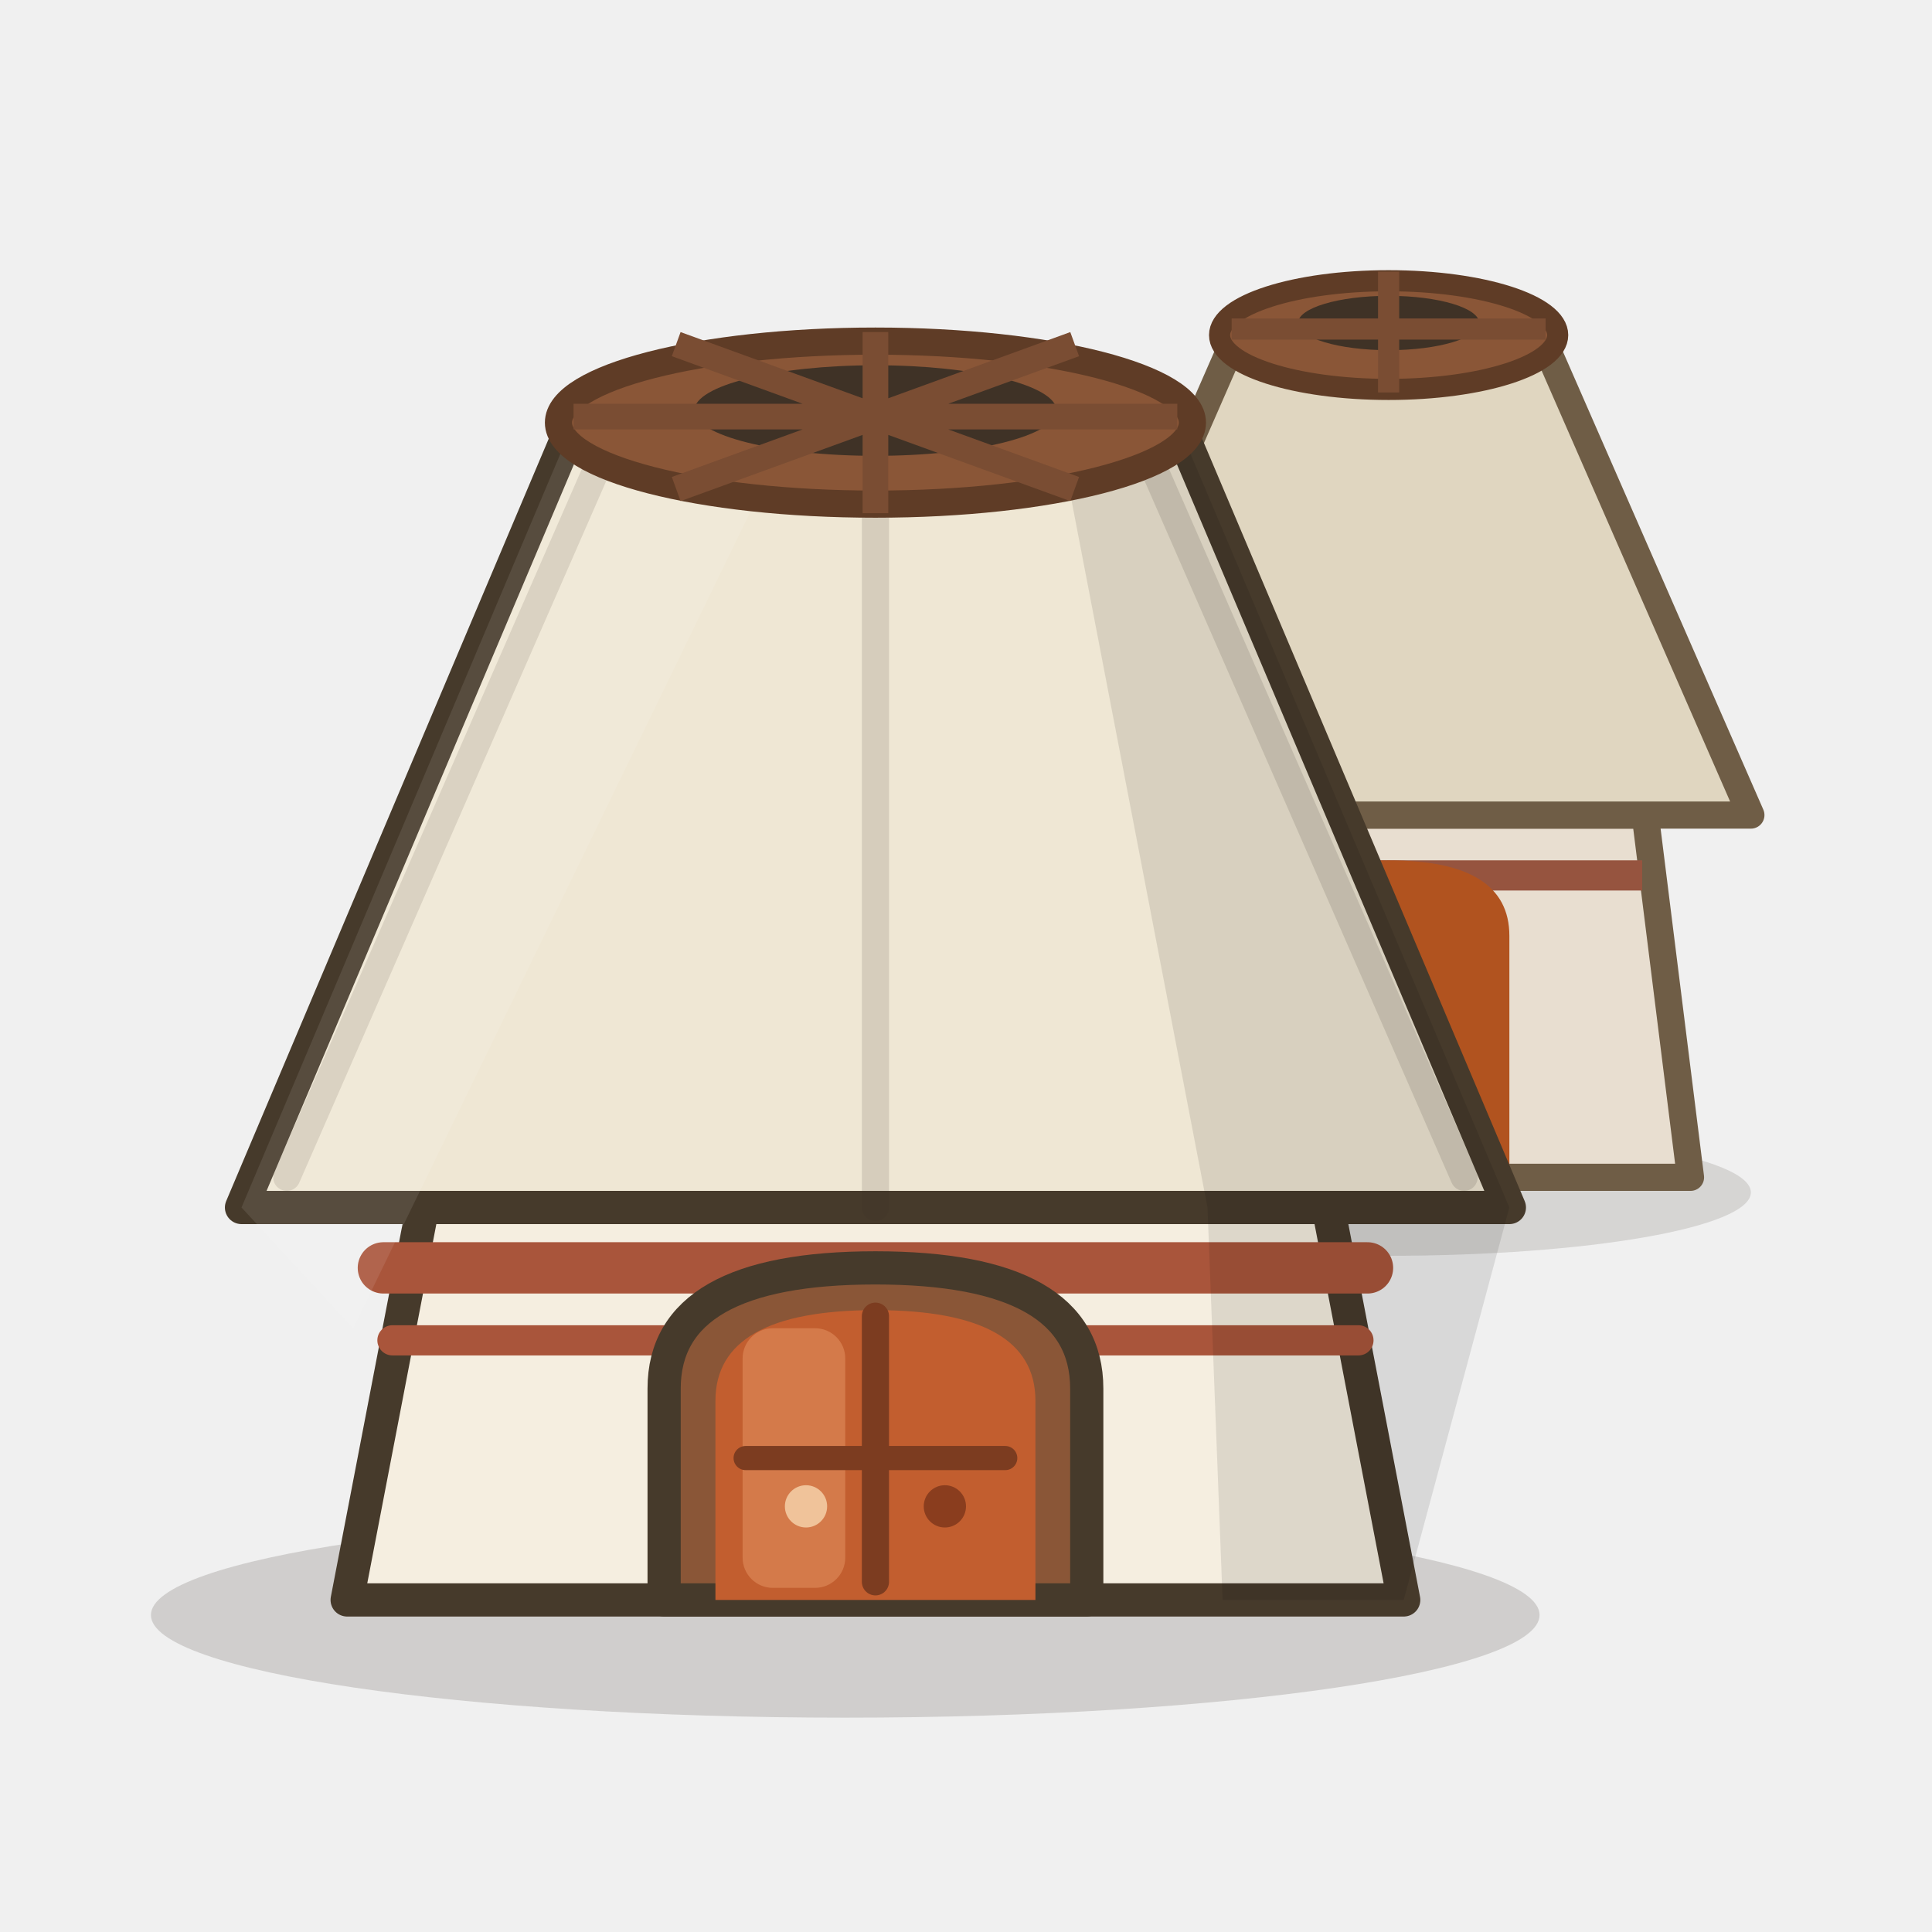
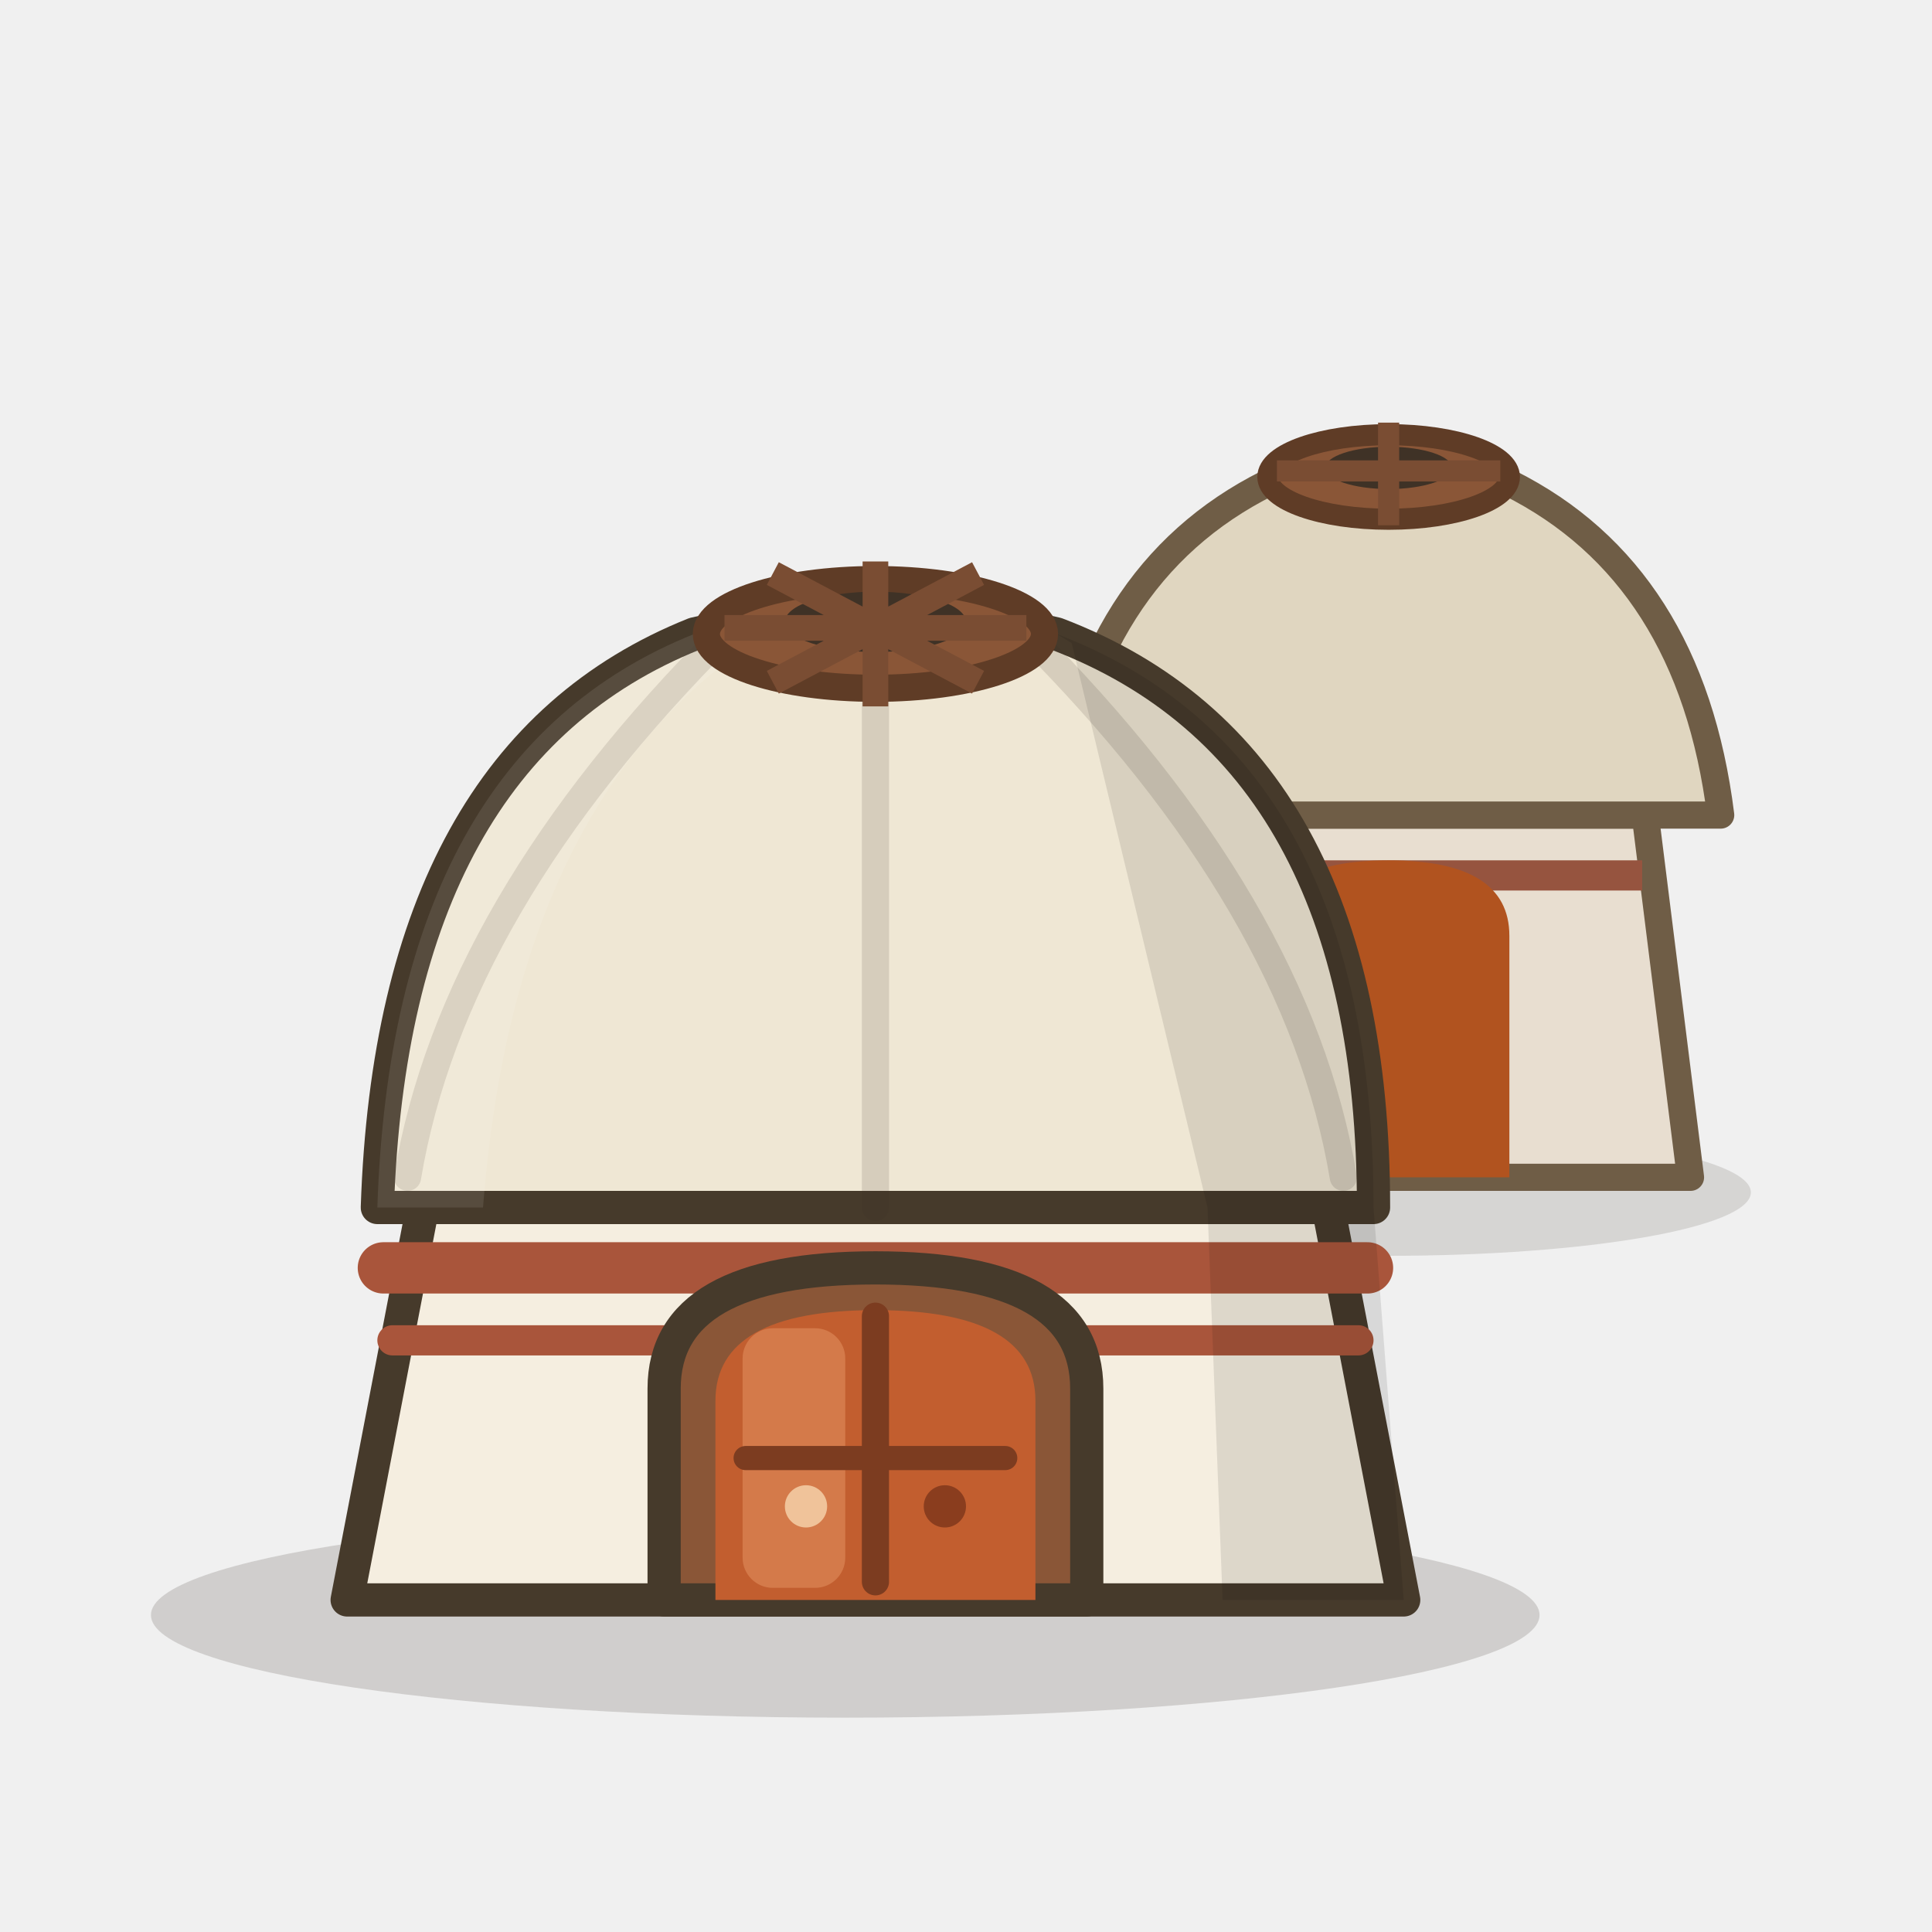
<svg xmlns="http://www.w3.org/2000/svg" width="64" height="64" viewBox="0 0 64 64">
  <ellipse cx="46" cy="39.5" rx="12" ry="2.1" fill="#241c12" opacity="0.13" />
  <ellipse cx="28" cy="53.5" rx="23" ry="3.4" fill="#241c12" opacity="0.16" />
  <g stroke="#6f5d46" stroke-width="0.9" stroke-linejoin="round">
    <path d="M36 39 L37.5 27 L54.5 27 L56 39 Z" fill="#e8ded0" />
-     <path d="M34 27 L41 11 L51 11 L58 27 Z" fill="#e0d6c0" />
+     <path d="M35 27 Q36 19 42 16 Q46 15 50 16 Q56 19 57 27 Z" fill="#e0d6c0" />
    <line x1="37.6" y1="29" x2="54.4" y2="29" stroke="#96543f" stroke-width="1" />
    <path d="M42 39 L42 31 Q42 28.5 46 28.5 Q50 28.5 50 31 L50 39 Z" fill="#b1531f" stroke="none" />
  </g>
-   <ellipse cx="46" cy="11.1" rx="5.6" ry="1.8" fill="#8a5637" stroke="#5f3c26" stroke-width="0.7" />
-   <ellipse cx="46" cy="10.7" rx="3" ry="0.9" fill="#3f3226" />
-   <path d="M40.8 10.9 H51.2 M46 9 V13" stroke="#7a4d33" stroke-width="0.7" />
+   <ellipse cx="46" cy="15.8" rx="4" ry="1.4" fill="#8a5637" stroke="#5f3c26" stroke-width="0.7" />
+   <ellipse cx="46" cy="15.5" rx="2.1" ry="0.7" fill="#3f3226" />
+   <path d="M42.3 15.6 H49.7 M46 14 V17.4" stroke="#7a4d33" stroke-width="0.7" />
  <g stroke="#463a2b" stroke-width="1.1" stroke-linejoin="round" stroke-linecap="round">
    <path d="M11.5 53 L14 40 L44 40 L46.5 53 Z" fill="#f5eee0" />
-     <path d="M8 40 L19 14 L39 14 L50 40 Z" fill="#efe7d4" />
+     <path d="M12.5 40 Q13 25 23 21 Q29 19.6 35 21 Q45.5 25 45.5 40 Z" fill="#efe7d4" />
    <line x1="12.7" y1="42" x2="45.3" y2="42" stroke="#a9553b" stroke-width="1.7" />
    <line x1="13" y1="44.4" x2="45" y2="44.4" stroke="#a9553b" stroke-width="1" />
    <path d="M22 53 L22 46 Q22 42 29 42 Q36 42 36 46 L36 53 Z" fill="#8a5637" />
    <path d="M23.7 53 L23.7 46.4 Q23.7 43.4 29 43.4 Q34.3 43.4 34.3 46.4 L34.3 53 Z" fill="#c25e2f" stroke="none" />
  </g>
-   <g stroke="#3a2f22" stroke-width="0.9" opacity="0.14" stroke-linecap="round">
-     <path d="M20 15 L9.5 39" />
-     <path d="M29 14 L29 40" />
-     <path d="M38 15 L48.5 39" />
+   <g stroke="#3a2f22" stroke-width="0.9" opacity="0.14" stroke-linecap="round" fill="none">
+     <path d="M24 21 Q15 30 13.5 39" />
+     <path d="M29 20 L29 40" />
+     <path d="M34 21 Q43 30 44.5 39" />
  </g>
-   <path d="M39 14 L50 40 L46.5 53 L40.5 53 L40 40 L35 14 Z" fill="#000000" opacity="0.10" />
-   <path d="M19 14 L8 40 L11.7 44 L26 14.6 Z" fill="#ffffff" opacity="0.09" />
+   <path d="M35 21 Q45.5 25 45.5 40 L46.5 53 L40.5 53 L40 40 L35.5 21.3 Z" fill="#000000" opacity="0.10" />
+   <path d="M23 21 Q13 25 12.5 40 L16 40 Q17 27 24.5 21.6 Z" fill="#ffffff" opacity="0.09" />
  <rect x="24.6" y="44" width="3.4" height="8.6" rx="1" fill="#d47a4a" />
  <g stroke="#7c3c20" stroke-linecap="round">
    <line x1="29" y1="43.6" x2="29" y2="52.4" stroke-width="0.9" />
    <line x1="24.7" y1="48.3" x2="33.3" y2="48.3" stroke-width="0.8" />
  </g>
  <circle cx="26.7" cy="49.9" r="0.7" fill="#f0c39a" />
  <circle cx="31.3" cy="49.9" r="0.7" fill="#8a3d1e" />
-   <ellipse cx="29" cy="14" rx="10.5" ry="2.7" fill="#8a5637" stroke="#5f3c26" stroke-width="0.9" />
-   <ellipse cx="29" cy="13.6" rx="6" ry="1.5" fill="#3f3226" />
-   <path d="M19 13.8 H39 M29 11 V17 M22.4 11.4 L35.6 16.2 M35.6 11.4 L22.4 16.2" stroke="#7a4d33" stroke-width="0.85" />
+   <ellipse cx="29" cy="21" rx="5.6" ry="1.8" fill="#8a5637" stroke="#5f3c26" stroke-width="0.9" />
+   <ellipse cx="29" cy="20.6" rx="3" ry="1" fill="#3f3226" />
+   <path d="M24 20.8 H34 M29 18.6 V23.4 M25.6 19 L32.4 22.6 M32.4 19 L25.6 22.6" stroke="#7a4d33" stroke-width="0.85" />
</svg>
